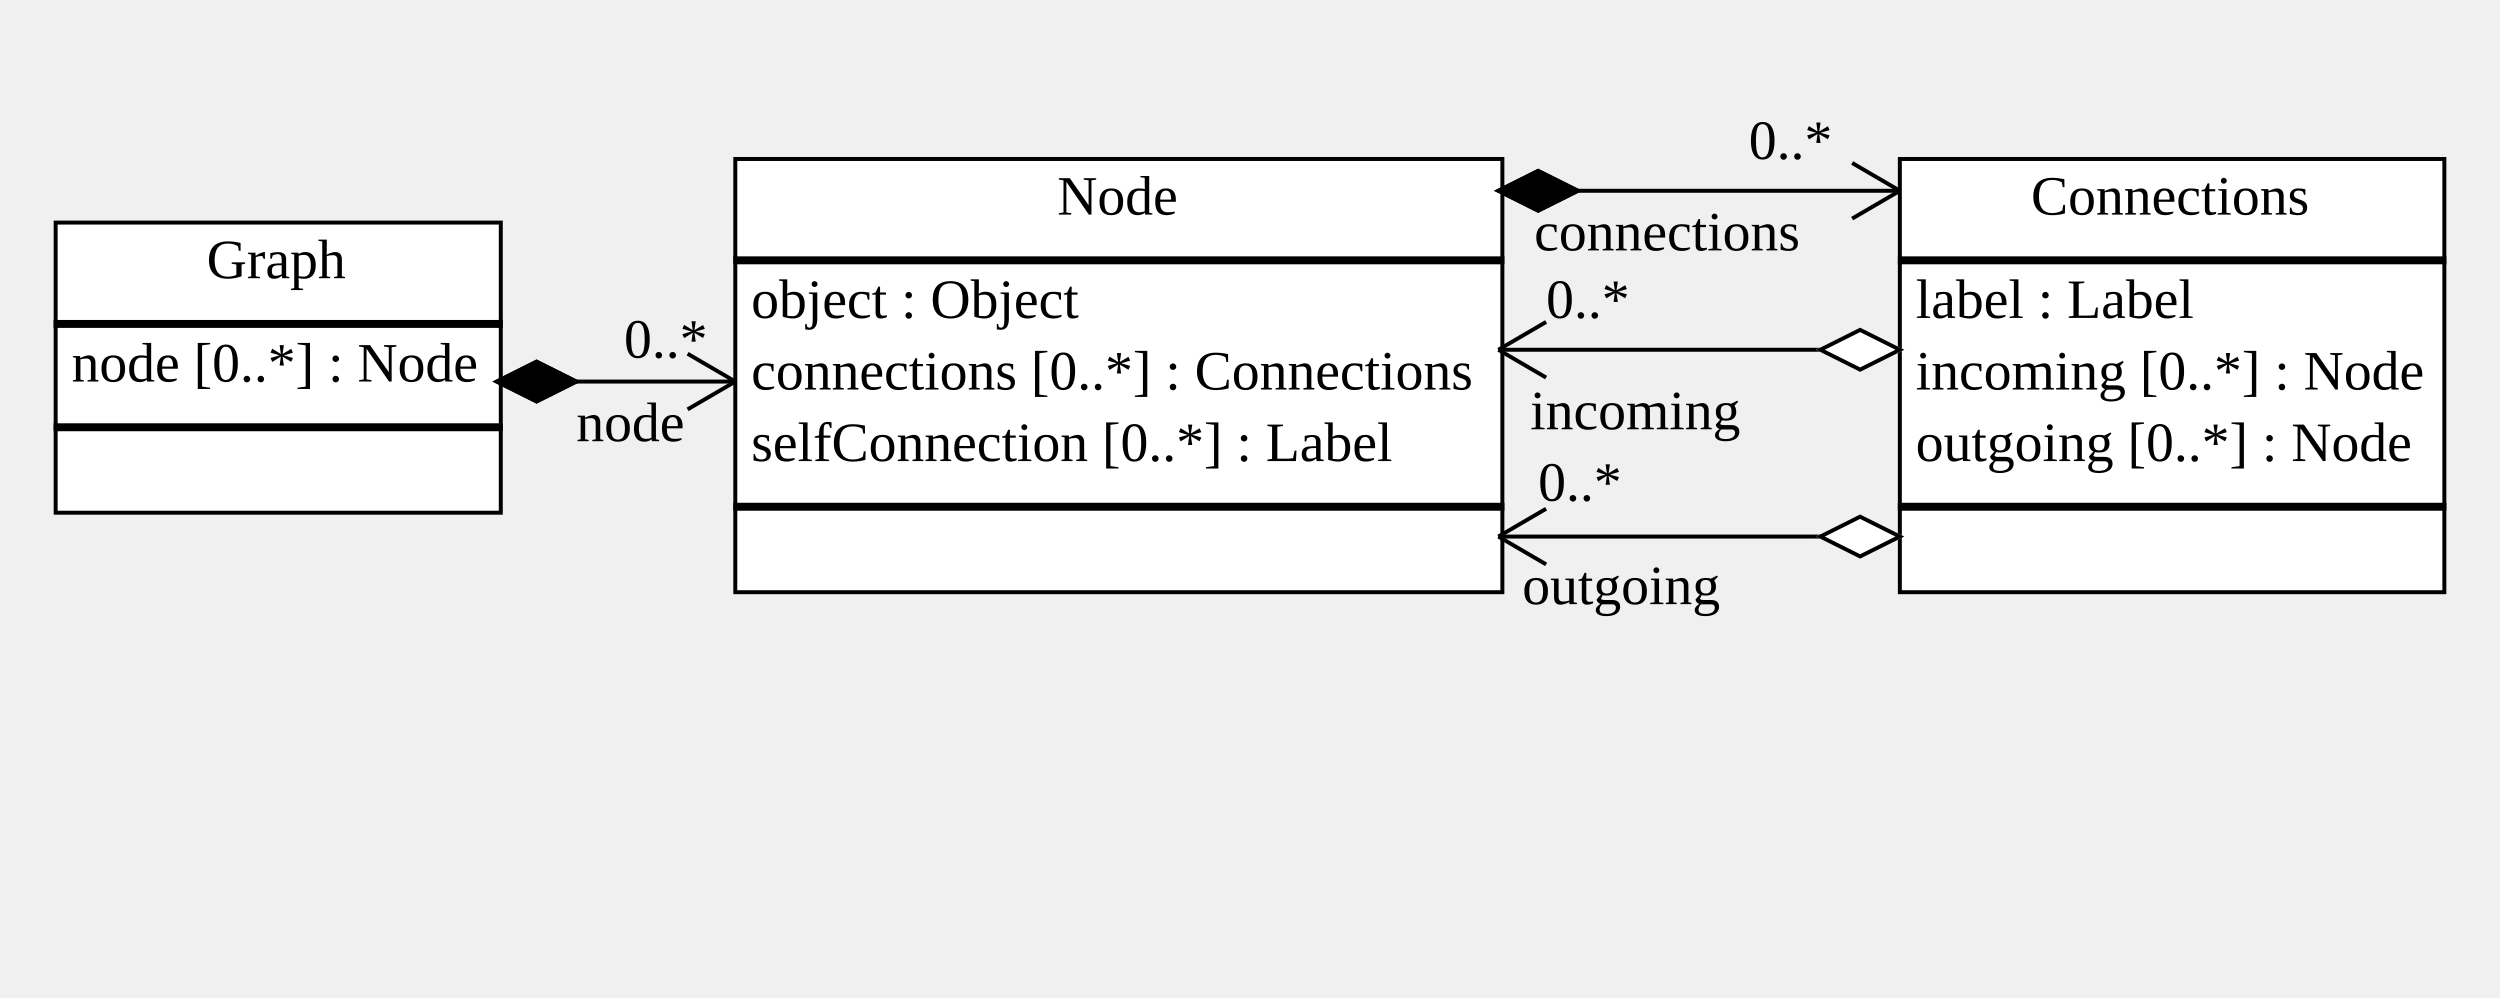
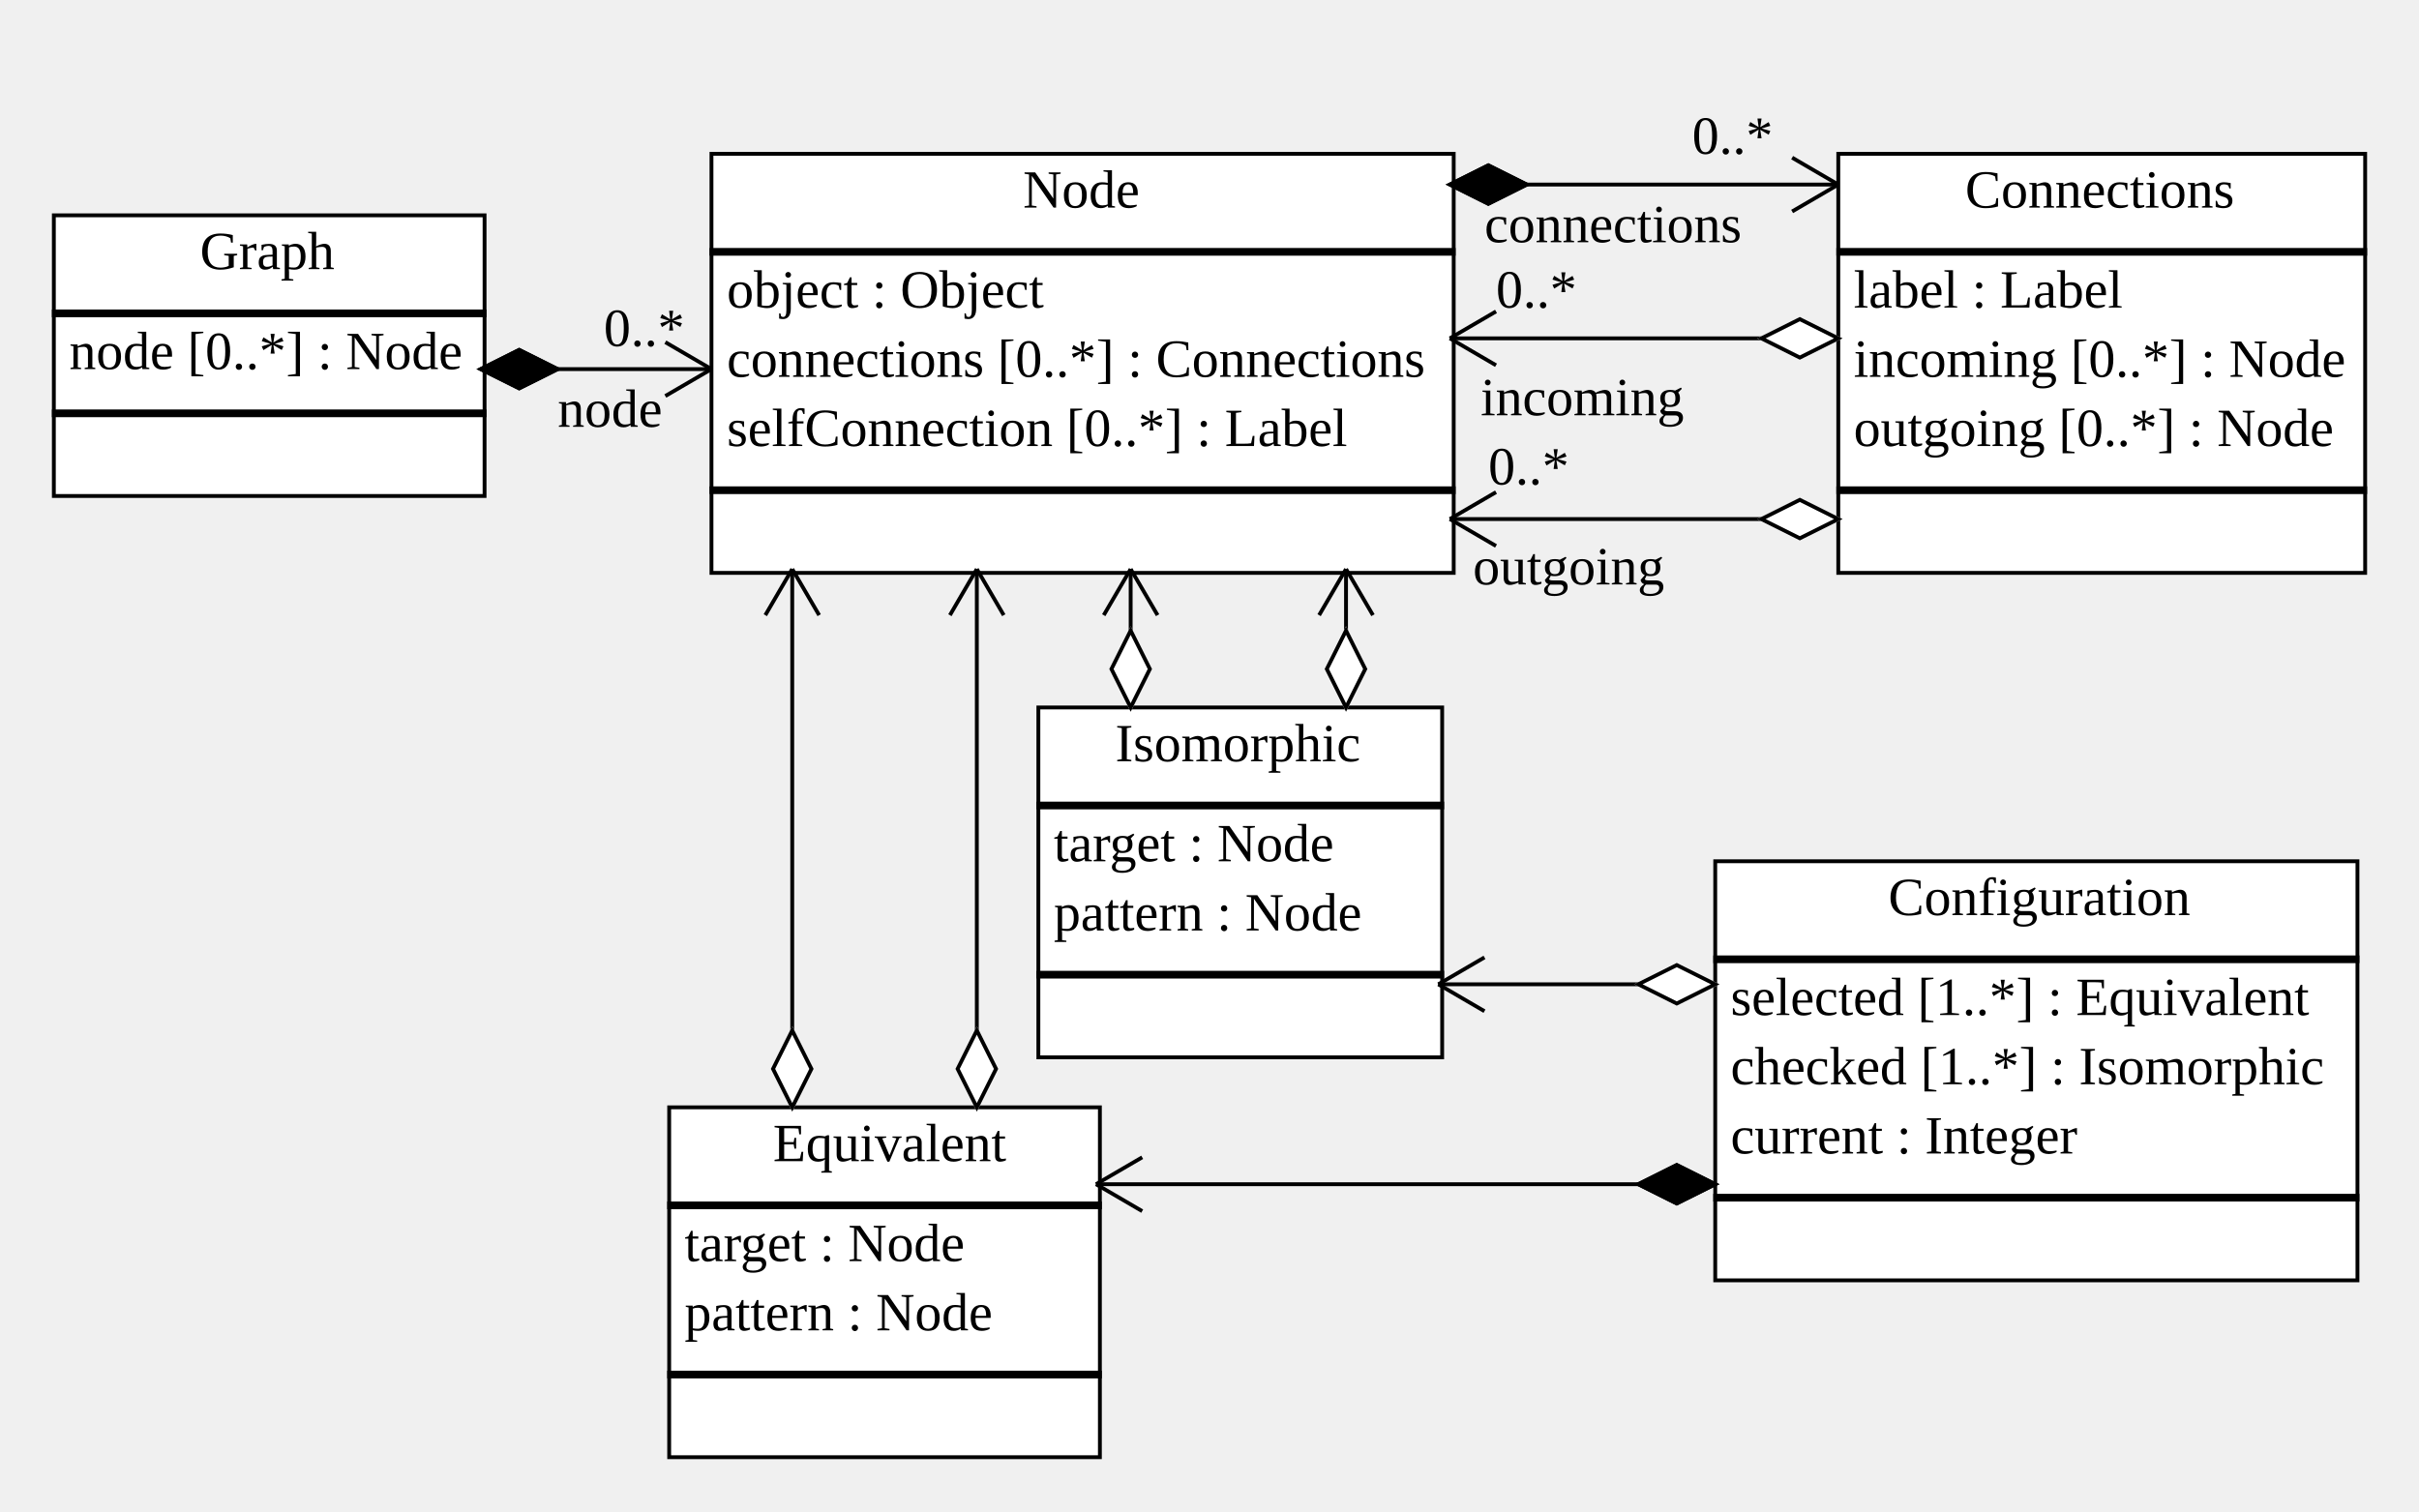
- <svg xmlns="http://www.w3.org/2000/svg" height="251" version="1.1" width="629">
+ <svg xmlns="http://www.w3.org/2000/svg" height="393" version="1.1" width="629">
  <rect fill="#ffffff" height="73" stroke="#ffffff" stroke-width="1" width="112" x="14" y="56" />
  <rect fill="none" height="73" stroke="#000000" stroke-width="1" width="112" x="14" y="56" />
  <text font-family="Times New Roman" font-size="14" x="52" y="70">
Graph</text>
  <rect fill="#000000" height="1" stroke="#000000" stroke-width="1" width="112" x="14" y="81" />
  <text font-family="Times New Roman" font-size="14" x="18" y="96">
node [0..*] : Node</text>
  <rect fill="#000000" height="1" stroke="#000000" stroke-width="1" width="112" x="14" y="107" />
  <rect fill="#ffffff" height="109" stroke="#ffffff" stroke-width="1" width="193" x="185" y="40" />
  <rect fill="none" height="109" stroke="#000000" stroke-width="1" width="193" x="185" y="40" />
  <text font-family="Times New Roman" font-size="14" x="266" y="54">
Node</text>
  <rect fill="#000000" height="1" stroke="#000000" stroke-width="1" width="193" x="185" y="65" />
  <text font-family="Times New Roman" font-size="14" x="189" y="80">
object : Object</text>
  <text font-family="Times New Roman" font-size="14" x="189" y="98">
connections [0..*] : Connections</text>
  <text font-family="Times New Roman" font-size="14" x="189" y="116">
selfConnection [0..*] : Label</text>
  <rect fill="#000000" height="1" stroke="#000000" stroke-width="1" width="193" x="185" y="127" />
  <polyline fill="none" points="125,96 185,96" stroke="#000000" stroke-width="1" />
  <polygon fill="#000000" points="125,96 135,91 145,96 135,101" stroke="#000000" stroke-width="1" />
  <polygon fill="none" points="125,96 135,91 145,96 135,101" stroke="#000000" stroke-width="1" />
  <line fill="#000000" stroke="#000000" stroke-width="1" x1="173" x2="185" y1="103" y2="96" />
  <line fill="#000000" stroke="#000000" stroke-width="1" x1="173" x2="185" y1="89" y2="96" />
  <text font-family="Times New Roman" font-size="14" x="157" y="90">
0..*</text>
  <text font-family="Times New Roman" font-size="14" x="145" y="111">
node</text>
  <rect fill="#ffffff" height="109" stroke="#ffffff" stroke-width="1" width="137" x="478" y="40" />
  <rect fill="none" height="109" stroke="#000000" stroke-width="1" width="137" x="478" y="40" />
  <text font-family="Times New Roman" font-size="14" x="511" y="54">
Connections</text>
  <rect fill="#000000" height="1" stroke="#000000" stroke-width="1" width="137" x="478" y="65" />
  <text font-family="Times New Roman" font-size="14" x="482" y="80">
label : Label</text>
  <text font-family="Times New Roman" font-size="14" x="482" y="98">
incoming [0..*] : Node</text>
  <text font-family="Times New Roman" font-size="14" x="482" y="116">
outgoing [0..*] : Node</text>
  <rect fill="#000000" height="1" stroke="#000000" stroke-width="1" width="137" x="478" y="127" />
  <polyline fill="none" points="377,48 478,48" stroke="#000000" stroke-width="1" />
  <polygon fill="#000000" points="377,48 387,43 397,48 387,53" stroke="#000000" stroke-width="1" />
  <polygon fill="none" points="377,48 387,43 397,48 387,53" stroke="#000000" stroke-width="1" />
  <line fill="#000000" stroke="#000000" stroke-width="1" x1="466" x2="478" y1="55" y2="48" />
  <line fill="#000000" stroke="#000000" stroke-width="1" x1="466" x2="478" y1="41" y2="48" />
  <text font-family="Times New Roman" font-size="14" x="440" y="40">
0..*</text>
  <text font-family="Times New Roman" font-size="14" x="386" y="63">
connections</text>
  <polyline fill="none" points="478,88 377,88" stroke="#000000" stroke-width="1" />
  <polygon fill="#ffffff" points="478,88 468,93 458,88 468,83" stroke="#ffffff" stroke-width="1" />
  <polygon fill="none" points="478,88 468,93 458,88 468,83" stroke="#000000" stroke-width="1" />
  <line fill="#000000" stroke="#000000" stroke-width="1" x1="389" x2="377" y1="81" y2="88" />
  <line fill="#000000" stroke="#000000" stroke-width="1" x1="389" x2="377" y1="95" y2="88" />
  <text font-family="Times New Roman" font-size="14" x="389" y="80">
0..*</text>
  <text font-family="Times New Roman" font-size="14" x="385" y="108">
incoming</text>
  <polyline fill="none" points="478,135 377,135" stroke="#000000" stroke-width="1" />
  <polygon fill="#ffffff" points="478,135 468,140 458,135 468,130" stroke="#ffffff" stroke-width="1" />
  <polygon fill="none" points="478,135 468,140 458,135 468,130" stroke="#000000" stroke-width="1" />
  <line fill="#000000" stroke="#000000" stroke-width="1" x1="389" x2="377" y1="128" y2="135" />
  <line fill="#000000" stroke="#000000" stroke-width="1" x1="389" x2="377" y1="142" y2="135" />
  <text font-family="Times New Roman" font-size="14" x="387" y="126">
0..*</text>
  <text font-family="Times New Roman" font-size="14" x="383" y="152">
outgoing</text>
+   <rect fill="#ffffff" height="91" stroke="#ffffff" stroke-width="1" width="112" x="174" y="288" />
+   <rect fill="none" height="91" stroke="#000000" stroke-width="1" width="112" x="174" y="288" />
+   <text font-family="Times New Roman" font-size="14" x="201" y="302">
+ Equivalent</text>
+   <rect fill="#000000" height="1" stroke="#000000" stroke-width="1" width="112" x="174" y="313" />
+   <text font-family="Times New Roman" font-size="14" x="178" y="328">
+ target : Node</text>
+   <text font-family="Times New Roman" font-size="14" x="178" y="346">
+ pattern : Node</text>
+   <rect fill="#000000" height="1" stroke="#000000" stroke-width="1" width="112" x="174" y="357" />
+   <rect fill="#ffffff" height="91" stroke="#ffffff" stroke-width="1" width="105" x="270" y="184" />
+   <rect fill="none" height="91" stroke="#000000" stroke-width="1" width="105" x="270" y="184" />
+   <text font-family="Times New Roman" font-size="14" x="290" y="198">
+ Isomorphic</text>
+   <rect fill="#000000" height="1" stroke="#000000" stroke-width="1" width="105" x="270" y="209" />
+   <text font-family="Times New Roman" font-size="14" x="274" y="224">
+ target : Node</text>
+   <text font-family="Times New Roman" font-size="14" x="274" y="242">
+ pattern : Node</text>
+   <rect fill="#000000" height="1" stroke="#000000" stroke-width="1" width="105" x="270" y="253" />
+   <rect fill="#ffffff" height="109" stroke="#ffffff" stroke-width="1" width="167" x="446" y="224" />
+   <rect fill="none" height="109" stroke="#000000" stroke-width="1" width="167" x="446" y="224" />
+   <text font-family="Times New Roman" font-size="14" x="491" y="238">
+ Configuration</text>
+   <rect fill="#000000" height="1" stroke="#000000" stroke-width="1" width="167" x="446" y="249" />
+   <text font-family="Times New Roman" font-size="14" x="450" y="264">
+ selected [1..*] : Equivalent</text>
+   <text font-family="Times New Roman" font-size="14" x="450" y="282">
+ checked [1..*] : Isomorphic</text>
+   <text font-family="Times New Roman" font-size="14" x="450" y="300">
+ current : Integer</text>
+   <rect fill="#000000" height="1" stroke="#000000" stroke-width="1" width="167" x="446" y="311" />
+   <polyline fill="none" points="294,184 294,148" stroke="#000000" stroke-width="1" />
+   <polygon fill="#ffffff" points="294,184 289,174 294,164 299,174" stroke="#ffffff" stroke-width="1" />
+   <polygon fill="none" points="294,184 289,174 294,164 299,174" stroke="#000000" stroke-width="1" />
+   <line fill="#000000" stroke="#000000" stroke-width="1" x1="301" x2="294" y1="160" y2="148" />
+   <line fill="#000000" stroke="#000000" stroke-width="1" x1="287" x2="294" y1="160" y2="148" />
+   <polyline fill="none" points="446,256 374,256" stroke="#000000" stroke-width="1" />
+   <polygon fill="#ffffff" points="446,256 436,261 426,256 436,251" stroke="#ffffff" stroke-width="1" />
+   <polygon fill="none" points="446,256 436,261 426,256 436,251" stroke="#000000" stroke-width="1" />
+   <line fill="#000000" stroke="#000000" stroke-width="1" x1="386" x2="374" y1="249" y2="256" />
+   <line fill="#000000" stroke="#000000" stroke-width="1" x1="386" x2="374" y1="263" y2="256" />
+   <polyline fill="none" points="446,308 285,308" stroke="#000000" stroke-width="1" />
+   <polygon fill="#000000" points="446,308 436,313 426,308 436,303" stroke="#000000" stroke-width="1" />
+   <polygon fill="none" points="446,308 436,313 426,308 436,303" stroke="#000000" stroke-width="1" />
+   <line fill="#000000" stroke="#000000" stroke-width="1" x1="297" x2="285" y1="301" y2="308" />
+   <line fill="#000000" stroke="#000000" stroke-width="1" x1="297" x2="285" y1="315" y2="308" />
+   <polyline fill="none" points="206,288 206,148" stroke="#000000" stroke-width="1" />
+   <polygon fill="#ffffff" points="206,288 201,278 206,268 211,278" stroke="#ffffff" stroke-width="1" />
+   <polygon fill="none" points="206,288 201,278 206,268 211,278" stroke="#000000" stroke-width="1" />
+   <line fill="#000000" stroke="#000000" stroke-width="1" x1="213" x2="206" y1="160" y2="148" />
+   <line fill="#000000" stroke="#000000" stroke-width="1" x1="199" x2="206" y1="160" y2="148" />
+   <polyline fill="none" points="350,184 350,148" stroke="#000000" stroke-width="1" />
+   <polygon fill="#ffffff" points="350,184 345,174 350,164 355,174" stroke="#ffffff" stroke-width="1" />
+   <polygon fill="none" points="350,184 345,174 350,164 355,174" stroke="#000000" stroke-width="1" />
+   <line fill="#000000" stroke="#000000" stroke-width="1" x1="357" x2="350" y1="160" y2="148" />
+   <line fill="#000000" stroke="#000000" stroke-width="1" x1="343" x2="350" y1="160" y2="148" />
+   <polyline fill="none" points="254,288 254,148" stroke="#000000" stroke-width="1" />
+   <polygon fill="#ffffff" points="254,288 249,278 254,268 259,278" stroke="#ffffff" stroke-width="1" />
+   <polygon fill="none" points="254,288 249,278 254,268 259,278" stroke="#000000" stroke-width="1" />
+   <line fill="#000000" stroke="#000000" stroke-width="1" x1="261" x2="254" y1="160" y2="148" />
+   <line fill="#000000" stroke="#000000" stroke-width="1" x1="247" x2="254" y1="160" y2="148" />
</svg>
